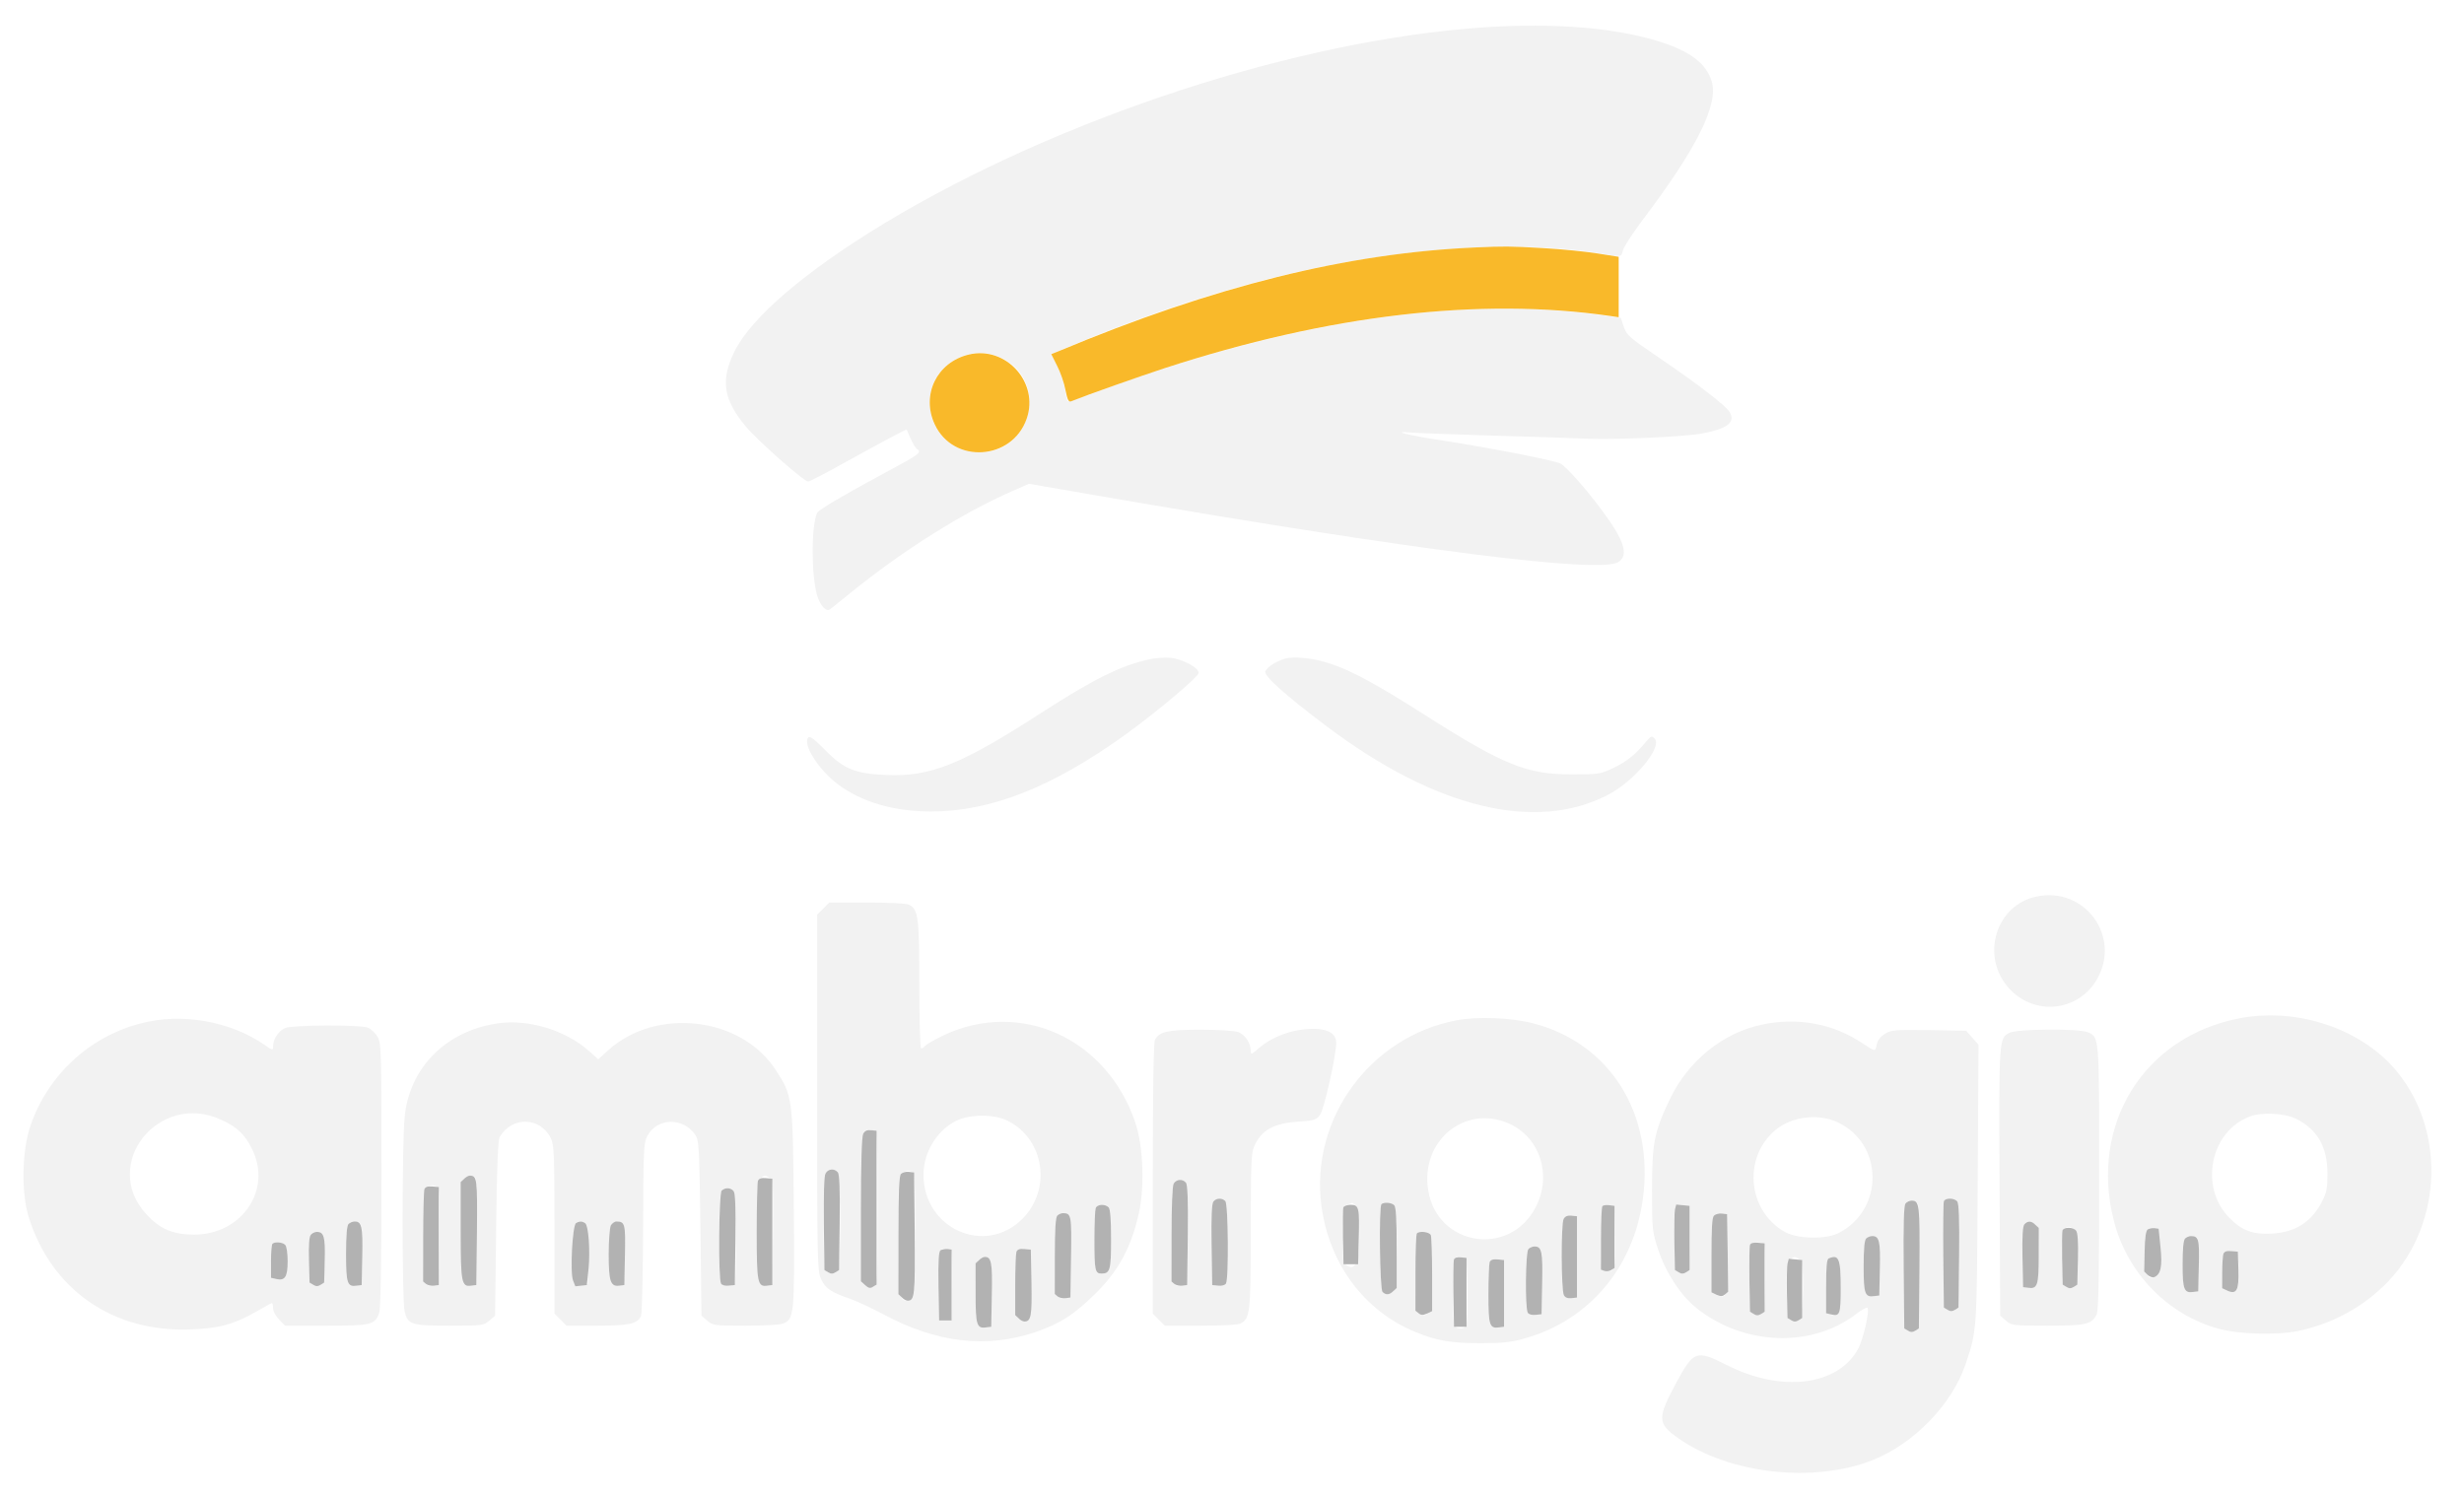
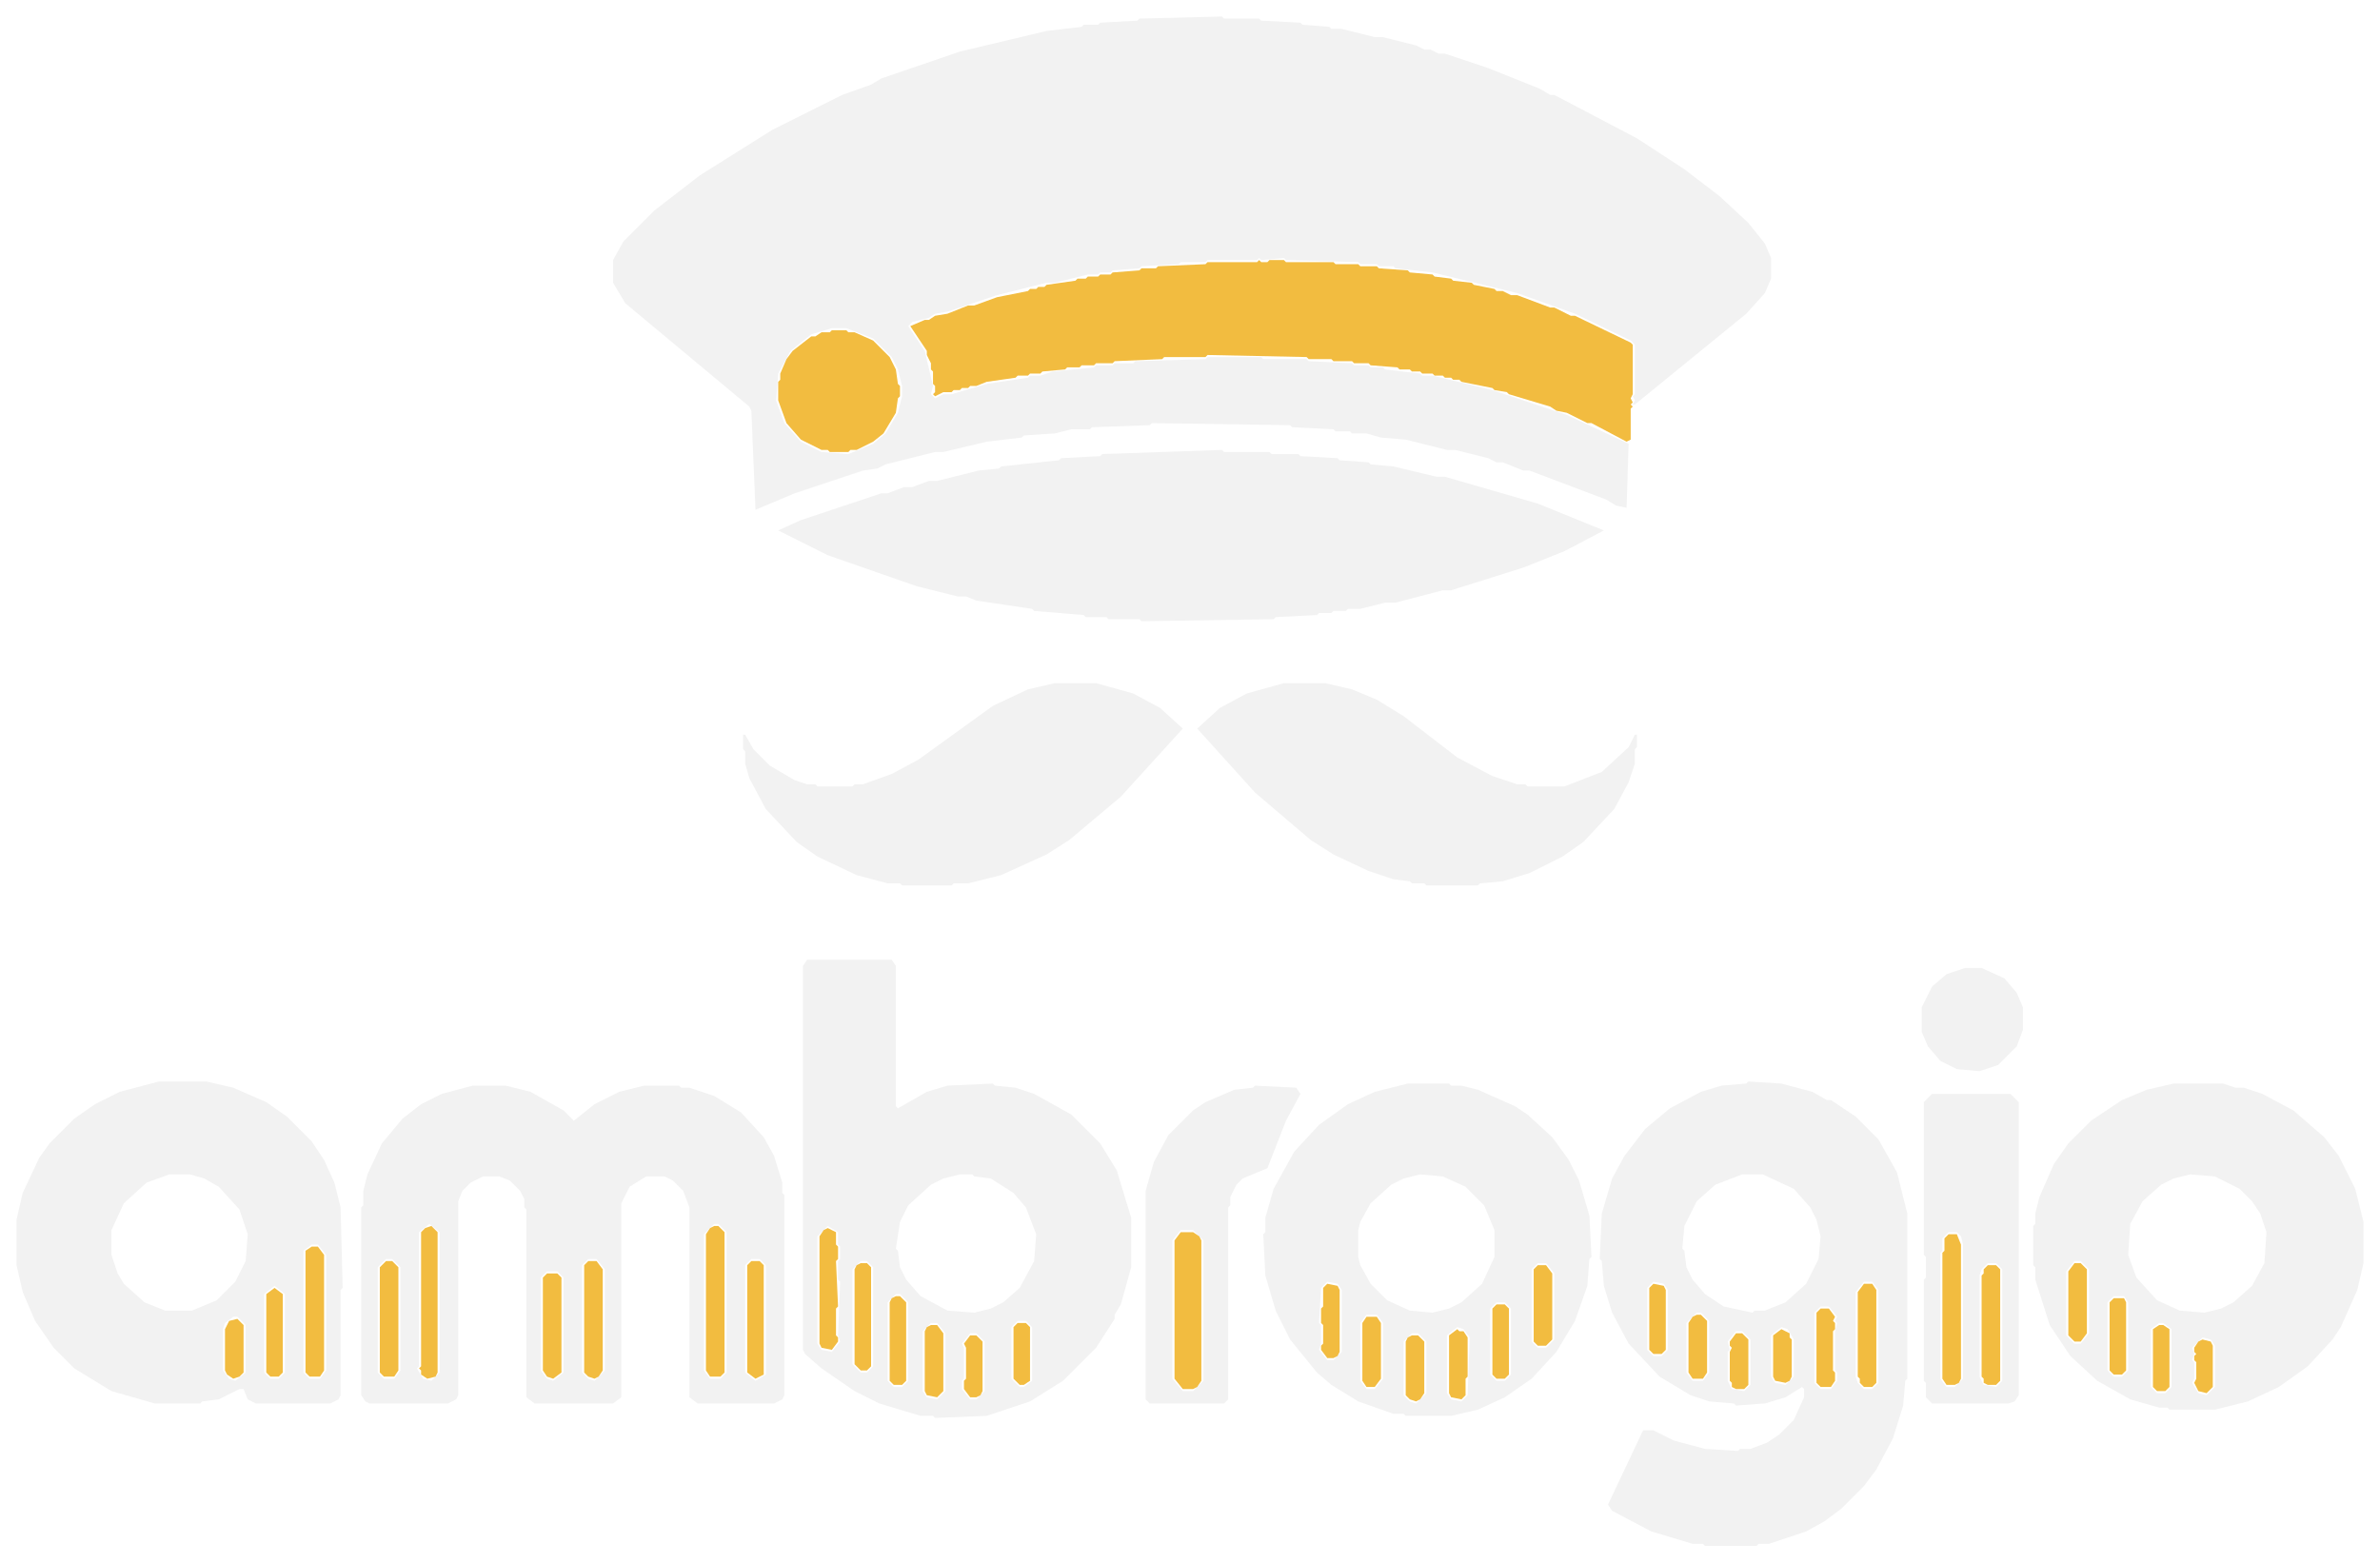
- <svg xmlns="http://www.w3.org/2000/svg" viewBox="36 232 1182 718" width="1182" height="718">
-   <g transform="translate(0,1254) scale(0.1,-0.1)" fill="#F2F2F2" stroke="none">
-     <path d="M7480 10089 c-895 -60 -2038 -434 -2877 -940 -378 -229 -639 -451 -720 -616 -67 -135 -53 -229 52 -356 58 -70 281 -267 302 -267 7 0 92 44 190 99 98 54 201 110 230 125 l52 26 19 -44 c11 -24 25 -47 31 -50 22 -14 10 -25 -76 -72 -259 -139 -394 -218 -402 -233 -30 -55 -30 -302 -1 -398 16 -51 44 -80 62 -66 7 6 53 43 102 82 247 200 536 382 772 485 l80 35 400 -69 c1465 -252 2343 -363 2428 -306 51 33 27 106 -82 251 -74 100 -168 206 -196 221 -28 15 -335 75 -556 109 -178 27 -265 49 -160 40 30 -3 208 -9 395 -15 187 -5 392 -12 455 -15 138 -5 462 10 544 25 125 24 164 55 132 105 -21 32 -151 132 -336 258 -143 97 -156 108 -170 148 l-15 44 -85 12 c-683 97 -1504 -26 -2404 -358 -88 -33 -161 -57 -164 -54 -3 2 -9 28 -13 57 -5 29 -22 79 -37 111 l-29 58 36 15 c697 299 1329 458 1958 495 219 13 475 2 633 -26 110 -19 107 -20 115 13 3 16 45 80 92 143 263 347 368 558 334 669 -25 84 -103 144 -246 189 -213 68 -506 92 -845 70z m-2310 -1589 c221 -113 139 -450 -109 -450 -141 0 -241 102 -241 244 1 173 193 286 350 206z" />
-     <path d="M5865 7055 c-132 -30 -264 -96 -507 -253 -385 -249 -533 -309 -745 -300 -151 6 -207 29 -296 121 -47 48 -71 67 -79 59 -30 -30 47 -154 142 -225 113 -85 268 -130 445 -130 287 0 577 114 926 363 159 115 358 282 359 302 0 25 -76 66 -135 72 -28 3 -77 -1 -110 -9z" />
-     <path d="M6521 7059 c-42 -13 -79 -37 -91 -59 -11 -20 95 -115 295 -265 520 -392 1001 -509 1349 -328 128 67 263 230 223 270 -14 14 -17 12 -39 -13 -50 -62 -96 -99 -158 -128 -63 -30 -70 -31 -200 -31 -217 0 -326 44 -705 285 -229 146 -354 214 -456 247 -80 26 -173 36 -218 22z" />
-     <path d="M10130 5919 c-196 -40 -271 -287 -133 -440 122 -135 333 -113 423 44 116 204 -58 444 -290 396z" />
-     <path d="M4309 5861 l-29 -29 0 -854 c0 -816 1 -855 19 -895 21 -45 47 -62 139 -94 31 -11 102 -44 159 -74 255 -137 493 -165 726 -87 121 41 187 83 293 187 106 105 166 212 204 370 32 129 26 333 -14 450 -137 404 -549 591 -918 419 -43 -21 -83 -43 -89 -51 -6 -7 -15 -13 -20 -13 -5 0 -9 137 -9 305 0 325 -5 361 -48 384 -13 7 -91 11 -202 11 l-182 0 -29 -29z m887 -1019 c175 -89 209 -328 69 -469 -180 -180 -475 -48 -475 212 0 113 73 225 173 265 68 26 173 23 233 -8z m-642 -48 c14 -5 16 -47 16 -370 0 -352 -1 -364 -20 -374 -15 -8 -23 -7 -38 8 -16 16 -18 43 -17 367 0 193 4 356 8 363 9 13 27 15 51 6z m-176 -196 c17 -17 17 -459 0 -476 -18 -18 -46 -14 -58 7 -6 12 -10 104 -10 231 0 127 4 219 10 231 12 21 40 25 58 7z m372 -301 c0 -296 -2 -317 -36 -317 -41 0 -44 20 -44 315 0 279 0 284 22 299 15 11 26 12 40 5 17 -9 18 -28 18 -302z m928 131 c8 -8 12 -57 12 -153 0 -149 -5 -165 -46 -165 -31 0 -34 15 -34 165 0 73 3 140 6 149 7 19 45 21 62 4z m-189 -42 c8 -9 11 -72 9 -202 l-3 -189 -24 -3 c-45 -7 -51 17 -51 201 0 97 4 177 10 188 12 22 43 25 59 5z m-571 -164 c9 -7 12 -48 10 -173 l-3 -164 -30 0 -30 0 -3 164 c-3 165 0 181 33 181 6 0 16 -4 23 -8z m387 -161 c0 -143 -2 -165 -17 -174 -13 -9 -22 -7 -37 7 -19 18 -21 30 -21 158 0 155 7 181 48 176 l27 -3 0 -164z m-196 115 c8 -9 11 -63 9 -167 -3 -152 -3 -154 -26 -157 -47 -7 -52 10 -52 164 0 116 3 145 16 158 19 20 38 20 53 2z" />
-     <path d="M11105 5335 c-460 -87 -722 -508 -605 -971 64 -251 259 -453 505 -519 94 -26 275 -31 376 -11 156 32 297 105 411 214 279 266 310 730 69 1028 -167 206 -476 312 -756 259z m271 -483 c102 -52 149 -136 149 -262 0 -72 -4 -93 -27 -136 -50 -96 -126 -145 -236 -152 -92 -6 -146 13 -206 74 -148 147 -94 418 98 488 57 22 169 15 222 -12z m-661 -636 c0 -91 -3 -111 -17 -119 -36 -23 -48 7 -48 118 0 108 3 116 45 112 19 -2 20 -9 20 -111z m183 66 c9 -7 12 -40 10 -133 -3 -121 -4 -124 -26 -127 -45 -7 -52 12 -52 132 0 114 7 136 40 136 8 0 21 -4 28 -8z m190 -74 c7 -7 12 -42 12 -89 0 -89 -13 -110 -55 -91 -24 11 -25 16 -25 90 0 79 9 102 40 102 9 0 21 -5 28 -12z" />
-     <path d="M7347 5325 c-416 -79 -703 -474 -648 -890 37 -278 205 -504 450 -605 105 -43 173 -54 316 -54 103 0 147 5 209 23 308 86 523 340 567 670 55 408 -158 747 -528 842 -105 27 -266 33 -366 14z m251 -495 c150 -66 208 -249 129 -401 -125 -243 -474 -187 -516 82 -38 236 177 412 387 319z m-734 -396 c23 -23 23 -255 0 -278 -18 -19 -20 -19 -45 -6 -17 10 -19 22 -19 146 0 143 -2 136 47 153 1 1 9 -6 17 -15z m186 -3 c18 -34 13 -386 -6 -405 -19 -19 -36 -20 -52 -4 -13 13 -18 409 -5 421 13 14 53 6 63 -12z m1058 -142 c3 -157 -3 -178 -48 -164 -19 6 -20 14 -20 154 0 81 3 151 7 155 4 4 19 6 33 4 l25 -3 3 -146z m-183 -99 l0 -195 -27 -3 c-40 -5 -45 18 -42 208 4 190 5 192 41 188 l28 -3 0 -195z m-701 104 c3 -9 6 -91 6 -184 0 -140 -3 -171 -16 -184 -18 -19 -20 -19 -45 -6 -18 10 -19 23 -19 194 0 100 3 186 7 189 13 13 61 7 67 -9z m525 -68 c8 -9 11 -61 9 -162 l-3 -149 -29 -3 c-16 -2 -32 2 -37 10 -14 21 -11 292 3 306 16 16 43 15 57 -2z m-361 -48 c8 -8 12 -59 12 -165 0 -133 -2 -153 -17 -162 -11 -6 -24 -6 -35 0 -16 9 -18 27 -18 168 0 87 3 161 7 164 10 11 38 8 51 -5z m187 -163 c0 -159 0 -160 -23 -163 -47 -7 -52 10 -52 158 0 164 2 172 44 168 l31 -3 0 -160z" />
-     <path d="M1034 5310 c-246 -64 -443 -247 -527 -488 -42 -120 -46 -323 -9 -442 109 -347 403 -552 774 -538 139 5 209 24 318 86 36 20 68 39 73 40 4 2 7 -8 7 -23 0 -16 12 -38 29 -56 l29 -29 197 0 c217 0 234 4 254 62 7 21 11 238 11 662 0 613 -1 632 -20 664 -11 18 -32 37 -46 42 -35 14 -353 13 -393 -1 -33 -12 -61 -52 -61 -89 0 -20 -2 -20 -42 8 -166 114 -398 154 -594 102z m387 -462 c77 -35 113 -70 148 -140 98 -196 -49 -412 -279 -411 -100 0 -164 27 -229 99 -219 239 61 590 360 452z m668 -502 c8 -9 11 -59 9 -152 -3 -137 -3 -139 -26 -142 -46 -7 -52 10 -52 152 0 135 5 156 41 156 9 0 22 -6 28 -14z m-180 -50 c20 -24 10 -226 -11 -240 -13 -8 -23 -8 -35 0 -15 9 -18 29 -21 119 -3 111 4 135 38 135 10 0 23 -6 29 -14z m-181 -48 c7 -7 12 -40 12 -79 0 -75 -13 -95 -55 -85 -24 6 -25 9 -25 85 0 43 3 81 7 84 11 11 48 8 61 -5z" />
-     <path d="M2744 5310 c-247 -38 -420 -213 -443 -450 -13 -129 -13 -885 0 -932 16 -63 32 -68 216 -68 157 0 163 1 190 24 l28 24 5 419 c3 290 9 424 17 438 58 100 194 98 245 -5 16 -32 18 -74 18 -438 l0 -404 29 -29 29 -29 147 0 c153 0 194 9 210 47 5 10 9 200 10 423 1 361 3 409 19 438 47 91 175 94 233 5 16 -25 18 -64 23 -446 l5 -419 28 -24 c27 -23 34 -24 182 -24 84 0 165 4 180 10 55 21 57 37 53 554 -5 532 -5 537 -87 663 -165 255 -571 303 -803 95 l-48 -44 -47 42 c-113 99 -293 153 -439 130z m-106 -738 c9 -7 12 -66 10 -263 l-3 -254 -24 -3 c-13 -2 -28 1 -34 7 -15 15 -10 503 6 513 15 10 29 10 45 0z m1415 -4 c16 -12 17 -37 15 -263 l-3 -250 -27 -3 c-41 -5 -45 16 -46 270 -1 193 1 229 14 242 19 19 25 20 47 4z m-1585 -281 l-3 -232 -23 -3 c-50 -7 -52 4 -52 237 0 119 4 221 8 227 11 17 35 22 55 12 16 -8 17 -28 15 -241z m1410 221 c13 -13 18 -411 6 -442 -7 -19 -45 -21 -62 -4 -9 9 -12 72 -12 223 0 216 3 235 40 235 9 0 21 -5 28 -12z m-714 -154 c14 -5 16 -28 16 -150 l0 -144 -26 -6 c-44 -11 -49 5 -47 153 3 149 9 165 57 147z m185 -8 c8 -9 11 -59 9 -152 -3 -138 -3 -139 -27 -142 -13 -2 -28 1 -33 6 -14 14 -20 259 -8 283 12 22 43 25 59 5z" />
-     <path d="M8810 5304 c-186 -40 -351 -173 -439 -356 -76 -160 -86 -209 -86 -438 0 -189 1 -198 29 -284 37 -112 109 -222 185 -282 226 -180 551 -192 765 -28 26 20 50 33 54 30 12 -13 -19 -150 -45 -198 -97 -177 -369 -210 -631 -76 -145 73 -157 69 -241 -86 -92 -171 -91 -195 10 -266 245 -172 652 -217 934 -104 199 80 380 268 445 462 54 162 53 150 57 864 l4 666 -30 34 -29 33 -179 3 c-164 2 -181 1 -211 -18 -21 -13 -35 -31 -39 -50 -7 -37 -5 -37 -70 6 -142 94 -312 125 -483 88z m365 -468 c219 -102 225 -413 10 -529 -64 -35 -204 -32 -267 5 -178 105 -197 361 -37 490 77 62 203 77 294 34z m574 -380 c8 -9 11 -87 9 -261 -3 -223 -5 -249 -20 -259 -13 -8 -23 -8 -35 0 -16 10 -18 36 -21 260 -1 137 0 254 3 261 6 17 50 17 64 -1z m-190 -10 c8 -9 11 -99 9 -306 -3 -266 -5 -294 -20 -304 -13 -8 -23 -8 -35 0 -16 10 -18 38 -21 304 -2 302 0 320 38 320 10 0 23 -6 29 -14z m-1094 -165 c0 -136 -2 -155 -17 -165 -13 -8 -23 -8 -35 0 -15 10 -18 30 -21 145 -4 170 -1 181 41 177 l32 -3 0 -154z m183 -72 c3 -206 -2 -224 -53 -201 l-25 12 0 178 c0 191 4 205 50 200 l25 -3 3 -186z m721 67 c8 -9 11 -56 9 -142 -3 -128 -3 -129 -27 -132 -42 -6 -51 20 -51 141 0 59 5 117 10 128 12 22 43 25 59 5z m-544 -38 c3 -13 4 -88 3 -167 -3 -124 -5 -145 -20 -155 -13 -8 -23 -8 -35 0 -16 10 -18 31 -21 155 -3 177 -1 189 38 189 22 0 31 -5 35 -22z m168 -61 c26 -18 21 -274 -5 -291 -13 -8 -23 -8 -35 0 -26 16 -32 264 -8 288 20 19 26 20 48 3z m186 -1 c8 -9 11 -55 9 -137 -3 -110 -5 -124 -21 -127 -40 -8 -47 14 -47 143 0 123 2 132 36 134 6 1 17 -5 23 -13z" />
-     <path d="M6596 5279 c-71 -10 -150 -45 -199 -89 -34 -30 -37 -31 -37 -11 0 37 -28 78 -61 90 -18 6 -98 11 -181 11 -157 0 -196 -9 -218 -49 -6 -13 -10 -242 -10 -666 l0 -647 29 -29 29 -29 172 0 c104 0 179 4 192 11 45 24 48 55 48 444 0 306 2 372 15 402 34 80 92 114 214 122 75 5 86 9 103 32 20 26 77 282 78 346 0 56 -63 78 -174 62z m-547 -733 c8 -9 11 -85 9 -252 l-3 -239 -23 -3 c-50 -7 -52 3 -52 245 0 135 4 232 10 244 12 22 43 25 59 5z m189 -88 c14 -14 17 -375 3 -396 -5 -8 -21 -12 -37 -10 l-29 3 -3 194 c-2 134 1 198 9 207 14 17 41 18 57 2z" />
-     <path d="M9999 5265 c-50 -27 -50 -26 -47 -713 l3 -644 28 -24 c27 -23 33 -24 198 -24 186 0 215 7 237 55 9 19 12 189 12 656 0 684 1 672 -55 697 -39 18 -342 16 -376 -3z m125 -921 c13 -12 16 -41 16 -148 0 -144 -6 -161 -52 -154 -23 3 -23 5 -26 147 -3 144 3 171 34 171 7 0 20 -7 28 -16z m201 -159 c0 -111 -2 -129 -17 -139 -13 -8 -23 -8 -35 0 -27 17 -32 263 -6 281 13 11 21 10 37 -1 19 -12 21 -23 21 -141z" />
-   </g>
-   <g transform="translate(0,1254) scale(0.1,-0.1)" fill="#F9B92A" stroke="none">
-     <path d="M7440 9033 c-617 -27 -1255 -185 -2002 -498 l-35 -14 28 -56 c16 -31 34 -83 40 -116 10 -49 15 -59 28 -54 77 31 333 121 446 158 789 257 1514 342 2140 251 l40 -6 0 145 0 145 -101 16 c-55 9 -174 21 -265 26 -160 9 -183 9 -319 3z" />
-     <path d="M5007 8519 c-153 -37 -229 -193 -163 -335 89 -191 371 -174 441 27 61 173 -99 351 -278 308z" />
-   </g>
-   <g transform="translate(0,1254) scale(0.1,-0.1)" fill="#B2B2B2" stroke="none">
-     <path d="M4501 4781 c-7 -13 -11 -139 -11 -364 l0 -344 21 -19 c15 -14 24 -16 37 -7 l17 10 0 369 0 369 -27 3 c-18 2 -30 -3 -37 -17z" />
-     <path d="M4320 4590 c-7 -12 -9 -100 -8 -241 l3 -222 18 -11 c12 -8 22 -8 35 0 l17 11 3 228 c2 159 -1 232 -9 241 -17 20 -47 17 -59 -6z" />
-     <path d="M4682 4588 c-9 -9 -12 -83 -12 -294 l0 -283 16 -15 c8 -9 21 -16 28 -16 34 0 36 25 34 321 l-3 294 -25 3 c-14 2 -31 -3 -38 -10z" />
-     <path d="M2586 4564 l-16 -15 0 -233 c0 -251 4 -271 51 -264 l24 3 3 254 c2 259 1 270 -35 271 -6 0 -19 -7 -27 -16z" />
-     <path d="M3996 4555 c-3 -9 -6 -119 -6 -244 0 -246 4 -266 51 -259 l24 3 0 255 0 255 -31 3 c-22 2 -33 -2 -38 -13z" />
-     <path d="M5990 4541 c-6 -12 -10 -109 -10 -244 l0 -225 14 -12 c8 -6 25 -10 38 -8 l23 3 3 239 c2 167 -1 243 -9 252 -16 20 -47 17 -59 -5z" />
-     <path d="M2396 4515 c-3 -9 -6 -112 -6 -230 l0 -213 14 -12 c8 -6 25 -10 38 -8 l23 3 0 235 0 235 -31 3 c-22 2 -33 -2 -38 -13z" />
-     <path d="M3822 4508 c-14 -14 -17 -424 -3 -446 5 -8 21 -12 37 -10 l29 3 3 219 c2 153 -1 223 -9 232 -14 17 -41 18 -57 2z" />
-     <path d="M6181 4456 c-8 -9 -11 -73 -9 -207 l3 -194 29 -3 c16 -2 32 2 37 10 14 21 11 382 -3 396 -16 16 -43 15 -57 -2z" />
-     <path d="M9685 4457 c-3 -7 -4 -124 -3 -261 l3 -249 18 -11 c12 -8 22 -8 35 0 l17 11 3 248 c2 174 -1 252 -9 261 -14 18 -58 18 -64 1z" />
-     <path d="M9501 4446 c-8 -9 -11 -99 -9 -306 l3 -293 18 -11 c12 -8 22 -8 35 0 l17 11 3 293 c2 302 0 320 -38 320 -10 0 -23 -6 -29 -14z" />
-     <path d="M6987 4443 c-13 -12 -8 -408 5 -421 16 -16 33 -15 52 4 l16 15 0 193 c0 136 -3 195 -12 204 -13 13 -50 16 -61 5z" />
-     <path d="M5616 4424 c-3 -9 -6 -76 -6 -149 0 -150 3 -165 34 -165 41 0 46 16 46 165 0 96 -4 145 -12 153 -17 17 -55 15 -62 -4z" />
-     <path d="M6804 4427 c-2 -7 -3 -71 -2 -143 l3 -129 35 0 35 0 3 120 c4 152 1 165 -39 165 -16 0 -32 -6 -35 -13z" />
-     <path d="M8047 4434 c-4 -4 -7 -74 -7 -156 l0 -149 16 -6 c9 -3 24 -2 33 4 l16 10 0 149 0 149 -25 3 c-14 2 -29 0 -33 -4z" />
-     <path d="M8395 4418 c-3 -13 -4 -83 -3 -157 l3 -134 18 -11 c12 -8 22 -8 35 0 l17 11 0 154 0 154 -32 3 -32 3 -6 -23z" />
-     <path d="M5432 4388 c-8 -8 -12 -66 -12 -194 l0 -182 14 -12 c8 -6 25 -10 38 -8 l23 3 3 194 c3 201 1 210 -38 211 -9 0 -21 -5 -28 -12z" />
-     <path d="M8582 4388 c-9 -9 -12 -62 -12 -190 l0 -178 25 -12 c19 -8 28 -8 40 2 l15 13 -2 186 -3 186 -25 3 c-14 2 -31 -3 -38 -10z" />
-     <path d="M7861 4372 c-13 -24 -12 -340 1 -365 6 -12 18 -17 36 -15 l27 3 0 195 0 195 -27 3 c-18 2 -30 -3 -37 -16z" />
-     <path d="M2032 4348 c-8 -8 -12 -55 -12 -144 0 -142 6 -159 52 -152 l23 3 3 139 c3 142 -3 166 -37 166 -9 0 -22 -5 -29 -12z" />
-     <path d="M3123 4352 c-17 -11 -29 -238 -14 -275 l11 -28 28 3 27 3 8 75 c9 90 0 212 -16 222 -15 10 -29 10 -44 0z" />
-     <path d="M3290 4341 c-5 -11 -10 -73 -10 -138 0 -131 9 -157 51 -151 l24 3 3 144 c3 150 0 160 -40 161 -10 0 -22 -9 -28 -19z" />
-     <path d="M10071 4346 c-8 -9 -11 -60 -9 -157 l3 -144 23 -3 c46 -7 52 10 52 154 l0 133 -16 15 c-19 20 -38 20 -53 2z" />
-     <path d="M10254 4317 c-2 -7 -3 -69 -2 -136 l3 -124 18 -11 c12 -8 22 -8 35 0 l17 11 3 123 c2 81 -1 127 -9 136 -14 18 -58 18 -65 1z" />
-     <path d="M10663 4322 c-9 -5 -14 -41 -15 -105 l-2 -97 16 -16 c9 -9 24 -14 32 -11 31 12 40 52 30 144 l-9 88 -20 3 c-11 1 -26 -2 -32 -6z" />
-     <path d="M1851 4296 c-8 -9 -11 -51 -9 -121 l3 -108 18 -11 c12 -8 22 -8 35 0 l17 11 3 108 c3 111 -4 135 -38 135 -10 0 -23 -6 -29 -14z" />
-     <path d="M7157 4303 c-4 -3 -7 -88 -7 -188 l0 -183 15 -12 c12 -10 21 -10 40 -2 l25 12 0 174 c0 96 -3 181 -6 190 -6 16 -54 22 -67 9z" />
-     <path d="M9312 4278 c-8 -8 -12 -52 -12 -134 0 -131 6 -149 52 -142 l23 3 3 129 c3 132 -3 156 -37 156 -9 0 -22 -5 -29 -12z" />
-     <path d="M10842 4278 c-8 -8 -12 -50 -12 -124 0 -120 7 -139 52 -132 l23 3 3 124 c3 128 -1 140 -38 141 -9 0 -21 -5 -28 -12z" />
-     <path d="M1667 4253 c-4 -3 -7 -41 -7 -84 l0 -79 25 -6 c42 -10 55 10 55 85 0 39 -5 72 -12 79 -13 13 -50 16 -61 5z" />
-     <path d="M8755 4248 c-3 -8 -4 -83 -3 -167 l3 -154 18 -11 c12 -8 22 -8 35 0 l17 11 0 164 0 164 -33 3 c-20 2 -34 -2 -37 -10z" />
-     <path d="M7692 4228 c-14 -14 -17 -285 -3 -306 5 -8 21 -12 37 -10 l29 3 3 149 c3 153 -2 176 -37 176 -9 0 -22 -5 -29 -12z" />
-     <path d="M4872 4222 c-9 -6 -12 -48 -10 -173 l3 -164 30 0 30 0 0 170 0 170 -20 3 c-11 1 -26 -2 -33 -6z" />
-     <path d="M5236 4215 c-3 -9 -6 -81 -6 -160 l0 -144 16 -15 c8 -9 21 -16 28 -16 32 0 37 27 34 186 l-3 159 -31 3 c-22 2 -33 -2 -38 -13z" />
-     <path d="M11026 4205 c-3 -9 -6 -50 -6 -91 l0 -74 25 -12 c44 -20 56 2 53 101 l-3 86 -31 3 c-22 2 -33 -2 -38 -13z" />
-     <path d="M5056 4174 l-16 -15 0 -143 c0 -154 5 -171 52 -164 l23 3 3 154 c3 154 -2 181 -34 181 -7 0 -20 -7 -28 -16z" />
-     <path d="M7335 4178 c-3 -8 -4 -83 -3 -168 l3 -155 30 0 30 0 0 165 0 165 -28 3 c-16 2 -29 -2 -32 -10z" />
-     <path d="M9133 4183 c-10 -3 -13 -40 -13 -134 l0 -129 24 -6 c42 -10 46 0 46 130 0 138 -9 159 -57 139z" />
-     <path d="M7506 4165 c-3 -9 -6 -79 -6 -155 0 -148 5 -165 52 -158 l23 3 0 160 0 160 -31 3 c-22 2 -33 -2 -38 -13z" />
-     <path d="M8935 4158 c-3 -13 -4 -77 -3 -142 l3 -119 18 -11 c12 -8 22 -8 35 0 l17 11 0 139 0 139 -32 3 -32 3 -6 -23z" />
-   </g>
+ <svg xmlns="http://www.w3.org/2000/svg" viewBox="50 246 1153 757" width="1153" height="757" role="img" aria-label="Ambrogio">
+   <path fill="#F2F2F2" fill-rule="evenodd" d="M1117 894 L1121 895 L1123 898 L1123 918 L1119 922 L1115 921 L1112 916 L1113 914 L1113 906 L1112 905 L1113 902 L1112 899 Z M734 892 L737 892 L741 896 L741 921 L736 926 L733 925 L730 922 L730 896 Z M520 892 L523 892 L527 896 L527 920 L523 924 L520 924 L516 919 L516 915 L517 914 L517 899 L516 897 Z M891 891 L894 891 L898 895 L898 917 L895 920 L889 919 L887 915 L887 901 L888 900 L887 896 Z M913 889 L916 890 L919 895 L919 913 L915 917 L910 916 L908 913 L908 893 Z M756 889 L759 890 L762 894 L761 922 L758 925 L753 924 L751 921 L751 893 Z M1096 887 L1098 887 L1102 890 L1102 918 L1099 921 L1095 921 L1092 918 L1092 890 Z M501 887 L504 887 L508 892 L508 920 L504 924 L499 923 L497 920 L497 891 Z M543 886 L547 886 L550 889 L550 915 L546 918 L544 918 L540 914 L540 889 Z M163 884 L165 884 L169 888 L169 911 L164 915 L161 914 L158 910 L158 890 L159 887 Z M712 883 L717 883 L720 887 L720 914 L716 919 L712 919 L709 915 L709 887 Z M872 882 L874 882 L878 886 L878 911 L875 915 L870 915 L867 911 L867 887 Z M932 879 L936 879 L940 884 L939 886 L940 887 L939 891 L939 910 L940 911 L940 915 L937 919 L932 919 L929 916 L929 882 Z M775 877 L779 877 L782 880 L782 912 L779 915 L775 915 L772 912 L772 880 Z M1074 874 L1079 874 L1081 877 L1081 910 L1078 913 L1074 913 L1071 910 L1071 877 Z M484 873 L486 873 L490 877 L490 915 L487 918 L483 918 L480 915 L480 877 Z M183 869 L188 873 L188 911 L185 914 L181 914 L178 911 L178 873 Z M953 867 L957 867 L960 871 L960 916 L957 919 L953 919 L950 916 L949 913 L949 872 Z M851 867 L856 868 L858 871 L858 900 L855 903 L851 903 L848 900 L848 870 Z M693 867 L698 868 L700 871 L700 901 L696 905 L693 905 L689 900 L690 897 L690 888 L689 887 L690 870 Z M315 862 L320 862 L323 865 L323 911 L318 915 L315 914 L312 910 L312 865 Z M1013 858 L1017 858 L1020 861 L1020 915 L1017 918 L1011 917 L1009 913 L1009 864 L1010 861 Z M795 858 L799 858 L803 863 L803 895 L799 899 L795 899 L792 896 L792 861 Z M1055 857 L1058 857 L1062 861 L1062 892 L1058 897 L1055 897 L1051 893 L1051 862 Z M467 857 L470 857 L473 860 L473 908 L470 911 L467 911 L463 907 L463 861 Z M414 856 L418 856 L421 859 L421 912 L416 915 L411 911 L411 859 Z M335 856 L339 856 L343 861 L343 910 L338 915 L335 914 L332 911 L332 859 Z M237 856 L240 856 L244 860 L244 910 L241 914 L236 914 L233 911 L233 860 Z M201 849 L204 849 L208 854 L208 910 L205 914 L200 914 L197 911 L197 852 Z M994 843 L998 843 L1000 845 L1001 849 L1001 914 L997 918 L993 918 L990 914 L990 853 L991 852 L991 846 Z M622 842 L628 842 L633 847 L633 915 L628 920 L623 920 L618 914 L618 847 Z M451 840 L456 843 L456 849 L457 850 L457 856 L456 857 L456 866 L457 867 L456 893 L457 896 L453 901 L448 900 L446 897 L446 845 Z M396 839 L398 839 L402 843 L402 911 L399 914 L394 914 L391 910 L391 844 Z M258 839 L263 843 L263 911 L259 915 L255 914 L252 909 L253 908 L253 843 Z M1111 815 L1123 816 L1135 822 L1141 828 L1145 834 L1148 843 L1147 858 L1141 869 L1132 877 L1126 880 L1118 882 L1106 881 L1095 876 L1085 865 L1081 854 L1082 839 L1088 828 L1097 820 L1103 817 Z M894 815 L904 815 L919 822 L927 831 L930 837 L932 845 L931 856 L925 868 L915 877 L905 881 L900 881 L899 882 L885 879 L876 873 L870 866 L867 860 L866 852 L865 851 L866 840 L872 828 L881 820 Z M738 815 L749 816 L760 821 L769 830 L774 842 L774 855 L768 868 L758 877 L752 880 L744 882 L733 881 L722 876 L714 868 L709 859 L708 855 L708 842 L709 838 L714 829 L724 820 L730 817 Z M515 815 L521 815 L522 816 L530 817 L541 824 L547 831 L552 844 L551 857 L544 870 L536 877 L530 880 L522 882 L509 881 L496 874 L489 866 L486 860 L485 852 L484 851 L486 838 L490 830 L501 820 L507 817 Z M132 815 L142 815 L149 817 L156 821 L166 832 L170 844 L169 857 L164 867 L155 876 L143 881 L130 881 L120 877 L110 868 L107 863 L104 854 L104 842 L110 829 L121 819 Z M986 776 L982 780 L982 854 L983 855 L983 865 L982 866 L982 915 L983 916 L983 923 L986 926 L1023 926 L1026 925 L1028 922 L1028 780 L1024 776 Z M678 773 L658 772 L657 773 L648 774 L634 780 L628 784 L616 796 L609 809 L605 823 L605 924 L607 926 L643 926 L645 924 L645 831 L646 830 L646 826 L649 820 L652 817 L664 812 L673 789 L680 776 Z M235 800 L228 815 L226 823 L226 830 L225 831 L225 922 L227 925 L229 926 L267 926 L271 924 L272 922 L272 828 L274 823 L278 819 L284 816 L292 816 L297 818 L302 823 L304 827 L304 831 L305 832 L305 923 L309 926 L347 926 L351 923 L351 829 L355 821 L363 816 L372 816 L376 818 L381 823 L384 831 L384 923 L388 926 L425 926 L429 924 L430 922 L430 825 L429 824 L429 819 L425 806 L420 797 L409 785 L396 777 L384 773 L380 773 L379 772 L362 772 L350 775 L338 781 L328 789 L323 784 L307 775 L295 772 L279 772 L264 776 L254 781 L245 788 Z M1103 771 L1090 774 L1078 779 L1063 789 L1052 800 L1045 810 L1038 826 L1036 834 L1036 839 L1035 840 L1035 859 L1036 860 L1036 866 L1043 888 L1053 903 L1066 915 L1082 924 L1096 928 L1100 928 L1101 929 L1123 929 L1139 925 L1154 918 L1168 908 L1180 895 L1184 889 L1192 871 L1195 858 L1195 838 L1191 822 L1183 806 L1176 797 L1161 784 L1146 776 L1137 773 L1133 773 L1127 771 Z M732 771 L716 775 L703 781 L689 791 L677 804 L667 822 L663 836 L663 843 L662 844 L663 864 L668 881 L675 895 L688 911 L695 917 L708 925 L725 931 L730 931 L731 932 L753 932 L766 929 L779 923 L792 914 L804 901 L813 886 L819 869 L820 856 L821 855 L820 835 L815 818 L810 808 L802 797 L790 786 L784 782 L766 774 L758 772 L753 772 L752 771 Z M913 771 L897 770 L896 771 L884 772 L874 775 L859 783 L847 793 L837 806 L831 817 L826 834 L825 856 L826 857 L827 869 L831 882 L839 897 L854 913 L869 922 L878 925 L890 926 L891 927 L905 926 L915 923 L923 918 L924 919 L924 923 L919 934 L912 941 L906 945 L898 948 L893 948 L892 949 L876 948 L861 944 L851 939 L846 939 L829 975 L831 978 L850 988 L870 994 L875 994 L876 995 L901 995 L902 994 L907 994 L925 988 L934 983 L942 977 L953 966 L959 958 L967 943 L972 927 L973 915 L974 914 L974 834 L969 814 L960 798 L949 787 L937 779 L935 779 L928 775 Z M74 800 L69 807 L61 824 L58 837 L58 859 L61 872 L67 886 L76 899 L86 909 L104 920 L125 926 L147 926 L148 925 L156 924 L166 919 L168 919 L170 924 L174 926 L210 926 L214 924 L215 922 L215 871 L216 870 L215 831 L212 819 L207 808 L201 799 L189 787 L179 780 L163 773 L150 770 L127 770 L108 775 L96 781 L86 788 Z M1002 715 L993 718 L986 724 L981 734 L981 746 L984 753 L990 760 L998 764 L1009 765 L1018 762 L1027 753 L1030 745 L1030 734 L1027 727 L1021 720 L1010 715 Z M441 711 L439 714 L439 900 L440 902 L448 909 L464 920 L476 926 L496 932 L502 932 L503 933 L528 932 L549 925 L565 915 L581 899 L590 885 L590 883 L593 878 L598 860 L598 836 L591 813 L583 800 L569 786 L551 776 L542 773 L532 772 L531 771 L509 772 L499 775 L485 783 L484 782 L484 714 L482 711 Z M630 599 L658 630 L685 653 L696 660 L713 668 L725 672 L733 673 L734 674 L740 674 L741 675 L766 675 L767 674 L778 673 L791 669 L807 661 L817 654 L832 638 L839 625 L842 616 L842 609 L843 608 L843 602 L842 602 L839 608 L826 620 L808 627 L790 627 L789 626 L785 626 L773 622 L756 613 L730 593 L717 585 L705 580 L692 577 L672 577 L654 582 L641 589 Z M623 599 L612 589 L599 582 L581 577 L561 577 L548 580 L531 588 L495 614 L482 621 L468 626 L464 626 L463 627 L446 627 L445 626 L441 626 L435 624 L423 617 L415 609 L411 602 L410 602 L410 609 L411 610 L411 616 L413 623 L421 638 L436 654 L446 661 L465 670 L480 674 L486 674 L487 675 L511 675 L512 674 L519 674 L535 670 L557 660 L568 653 L593 632 Z M427 503 L451 515 L494 530 L514 535 L518 535 L523 537 L550 541 L551 542 L575 544 L576 545 L586 545 L587 546 L602 546 L603 547 L667 546 L668 545 L688 544 L689 543 L695 543 L696 542 L702 542 L703 541 L709 541 L721 538 L726 538 L749 532 L753 532 L788 521 L808 513 L827 503 L795 490 L750 477 L746 477 L725 472 L714 471 L713 470 L699 469 L698 468 L680 467 L679 466 L666 466 L665 465 L643 465 L642 464 L584 466 L583 467 L564 468 L563 469 L535 472 L534 473 L524 474 L504 479 L500 479 L492 482 L488 482 L480 485 L477 485 L438 498 Z M453 405 L460 405 L473 410 L482 419 L485 425 L487 433 L487 438 L485 446 L479 456 L473 461 L461 466 L448 465 L438 460 L430 451 L426 440 L427 427 L433 416 L443 408 Z M347 372 L347 383 L353 393 L413 443 L414 445 L416 493 L435 485 L468 474 L475 473 L479 471 L503 465 L507 465 L528 460 L545 458 L546 457 L561 456 L569 454 L578 454 L579 453 L607 452 L608 451 L675 452 L676 453 L696 454 L697 455 L704 455 L705 456 L712 456 L719 458 L731 459 L751 464 L755 464 L771 468 L775 470 L778 470 L788 474 L791 474 L828 488 L833 491 L838 492 L839 461 L809 447 L773 435 L744 428 L739 428 L738 427 L721 425 L720 424 L714 424 L713 423 L706 423 L705 422 L684 421 L683 420 L662 420 L661 419 L635 419 L634 420 L600 421 L599 422 L590 422 L589 423 L581 423 L580 424 L560 426 L554 428 L549 428 L548 429 L528 432 L511 437 L507 437 L503 439 L501 437 L502 433 L498 416 L490 404 L492 402 L500 400 L503 398 L509 397 L533 389 L557 383 L561 383 L577 379 L582 379 L583 378 L588 378 L589 377 L602 376 L603 375 L621 374 L622 373 L634 373 L635 372 L659 372 L660 371 L661 372 L672 371 L673 372 L708 373 L709 374 L717 374 L718 375 L725 375 L726 376 L744 378 L785 388 L813 398 L840 411 L842 413 L842 437 L841 438 L842 440 L841 442 L842 442 L896 398 L905 388 L908 381 L908 371 L905 364 L897 354 L883 341 L866 328 L843 313 L803 292 L801 292 L796 289 L771 279 L750 272 L747 272 L743 270 L740 270 L736 268 L720 264 L716 264 L700 260 L695 260 L694 259 L681 258 L680 257 L661 256 L660 255 L643 255 L642 254 L602 255 L601 256 L583 257 L582 258 L575 258 L574 259 L557 261 L515 271 L477 284 L472 287 L458 292 L424 309 L389 331 L367 348 L352 363 Z" />
+   <path fill="#F2BC40" fill-rule="evenodd" d="M1117 895 L1115 896 L1113 899 L1113 901 L1114 902 L1113 903 L1113 905 L1114 906 L1114 914 L1113 916 L1115 920 L1119 921 L1122 918 L1122 898 L1121 896 Z M734 893 L732 894 L731 896 L731 922 L733 924 L736 925 L738 924 L740 921 L740 896 L737 893 Z M520 893 L517 897 L518 899 L518 914 L517 915 L517 919 L520 923 L523 923 L525 922 L526 920 L526 896 L523 893 Z M891 892 L888 896 L888 898 L889 899 L888 901 L888 915 L889 916 L889 918 L891 919 L895 919 L897 917 L897 895 L894 892 Z M913 890 L909 893 L909 913 L910 915 L915 916 L917 915 L918 913 L918 895 L917 894 L917 892 Z M756 890 L752 893 L752 921 L753 923 L758 924 L760 922 L760 914 L761 913 L761 894 L759 891 L757 891 Z M1096 888 L1093 890 L1093 918 L1095 920 L1099 920 L1101 918 L1101 890 L1098 888 Z M501 888 L499 889 L498 891 L498 920 L499 922 L504 923 L507 920 L507 892 L504 888 Z M543 887 L541 889 L541 914 L544 917 L546 917 L549 915 L549 889 L547 887 Z M165 885 L161 886 L159 890 L159 910 L160 912 L163 914 L166 913 L168 911 L168 888 Z M712 884 L710 887 L710 915 L712 918 L716 918 L719 914 L719 887 L717 884 Z M872 883 L870 884 L868 887 L868 911 L870 914 L875 914 L877 911 L877 886 L874 883 Z M932 880 L930 882 L930 916 L932 918 L937 918 L939 915 L939 911 L938 910 L938 891 L939 890 L939 887 L938 886 L939 884 L936 880 Z M775 878 L773 880 L773 912 L775 914 L779 914 L781 912 L781 880 L779 878 Z M1074 875 L1072 877 L1072 910 L1074 912 L1078 912 L1080 910 L1080 877 L1079 875 Z M484 874 L482 875 L481 877 L481 915 L483 917 L487 917 L489 915 L489 877 L486 874 Z M183 870 L179 873 L179 911 L181 913 L185 913 L187 911 L187 873 Z M953 868 L950 872 L950 913 L951 914 L951 916 L953 918 L957 918 L959 916 L959 871 L957 868 Z M851 868 L849 870 L849 900 L851 902 L855 902 L857 900 L857 871 L856 869 Z M693 868 L691 870 L691 879 L690 880 L690 887 L691 888 L691 897 L690 898 L690 900 L693 904 L696 904 L698 903 L699 901 L699 871 L698 869 Z M315 863 L313 865 L313 910 L315 913 L318 914 L322 911 L322 865 L320 863 Z M1013 859 L1011 861 L1011 863 L1010 864 L1010 913 L1011 914 L1011 916 L1013 917 L1017 917 L1019 915 L1019 861 L1017 859 Z M795 859 L793 861 L793 896 L795 898 L799 898 L802 895 L802 863 L799 859 Z M1055 858 L1052 862 L1052 893 L1055 896 L1058 896 L1061 892 L1061 861 L1058 858 Z M467 858 L465 859 L464 861 L464 907 L467 910 L470 910 L472 908 L472 860 L470 858 Z M418 857 L414 857 L412 859 L412 911 L416 914 L420 912 L420 859 Z M335 857 L333 859 L333 911 L335 913 L338 914 L340 913 L342 910 L342 861 L339 857 Z M237 857 L234 860 L234 911 L236 913 L241 913 L243 910 L243 860 L240 857 Z M201 850 L198 852 L198 911 L200 913 L205 913 L207 910 L207 854 L204 850 Z M994 844 L992 846 L992 852 L991 853 L991 914 L993 917 L997 917 L999 916 L1000 914 L1000 849 L998 844 Z M622 843 L619 847 L619 914 L623 919 L628 919 L630 918 L632 915 L632 847 L631 845 L628 843 Z M451 841 L449 842 L447 845 L447 897 L448 899 L453 900 L456 896 L456 894 L455 893 L455 880 L456 879 L455 857 L456 856 L456 850 L455 849 L455 843 Z M396 840 L394 841 L392 844 L392 910 L394 913 L399 913 L401 911 L401 843 L398 840 Z M259 840 L256 841 L254 843 L254 908 L253 909 L254 910 L254 912 L257 914 L261 913 L262 911 L262 843 Z M453 406 L452 407 L448 407 L445 409 L443 409 L434 416 L431 420 L428 427 L428 430 L427 431 L427 440 L431 451 L438 459 L448 464 L451 464 L452 465 L461 465 L462 464 L465 464 L473 460 L478 456 L484 446 L485 439 L486 438 L486 433 L485 432 L484 425 L481 419 L473 411 L464 407 L461 407 L460 406 Z M491 404 L499 416 L499 418 L501 422 L501 425 L502 426 L502 432 L503 433 L503 436 L502 437 L503 438 L507 436 L511 436 L512 435 L515 435 L516 434 L519 434 L520 433 L523 433 L528 431 L542 429 L543 428 L548 428 L549 427 L554 427 L555 426 L566 425 L567 424 L573 424 L574 423 L580 423 L581 422 L589 422 L590 421 L613 420 L614 419 L634 419 L635 418 L683 419 L684 420 L695 420 L696 421 L705 421 L706 422 L713 422 L714 423 L727 424 L728 425 L733 425 L734 426 L738 426 L739 427 L744 427 L745 428 L749 428 L750 429 L753 429 L754 430 L757 430 L758 431 L773 434 L774 435 L780 436 L781 437 L801 443 L804 445 L809 446 L819 451 L821 451 L838 460 L840 459 L840 444 L841 443 L840 442 L841 441 L840 439 L841 437 L841 413 L840 412 L813 399 L811 399 L803 395 L801 395 L785 389 L782 389 L778 387 L775 387 L774 386 L764 384 L763 383 L754 382 L753 381 L745 380 L744 379 L733 378 L732 377 L718 376 L717 375 L709 375 L708 374 L697 374 L696 373 L673 373 L672 372 L665 372 L664 373 L661 373 L660 372 L659 373 L635 373 L634 374 L611 375 L610 376 L603 376 L602 377 L589 378 L588 379 L583 379 L582 380 L577 380 L576 381 L572 381 L571 382 L557 384 L556 385 L553 385 L552 386 L549 386 L548 387 L533 390 L522 394 L519 394 L509 398 L503 399 L500 401 L498 401 Z" />
</svg>
